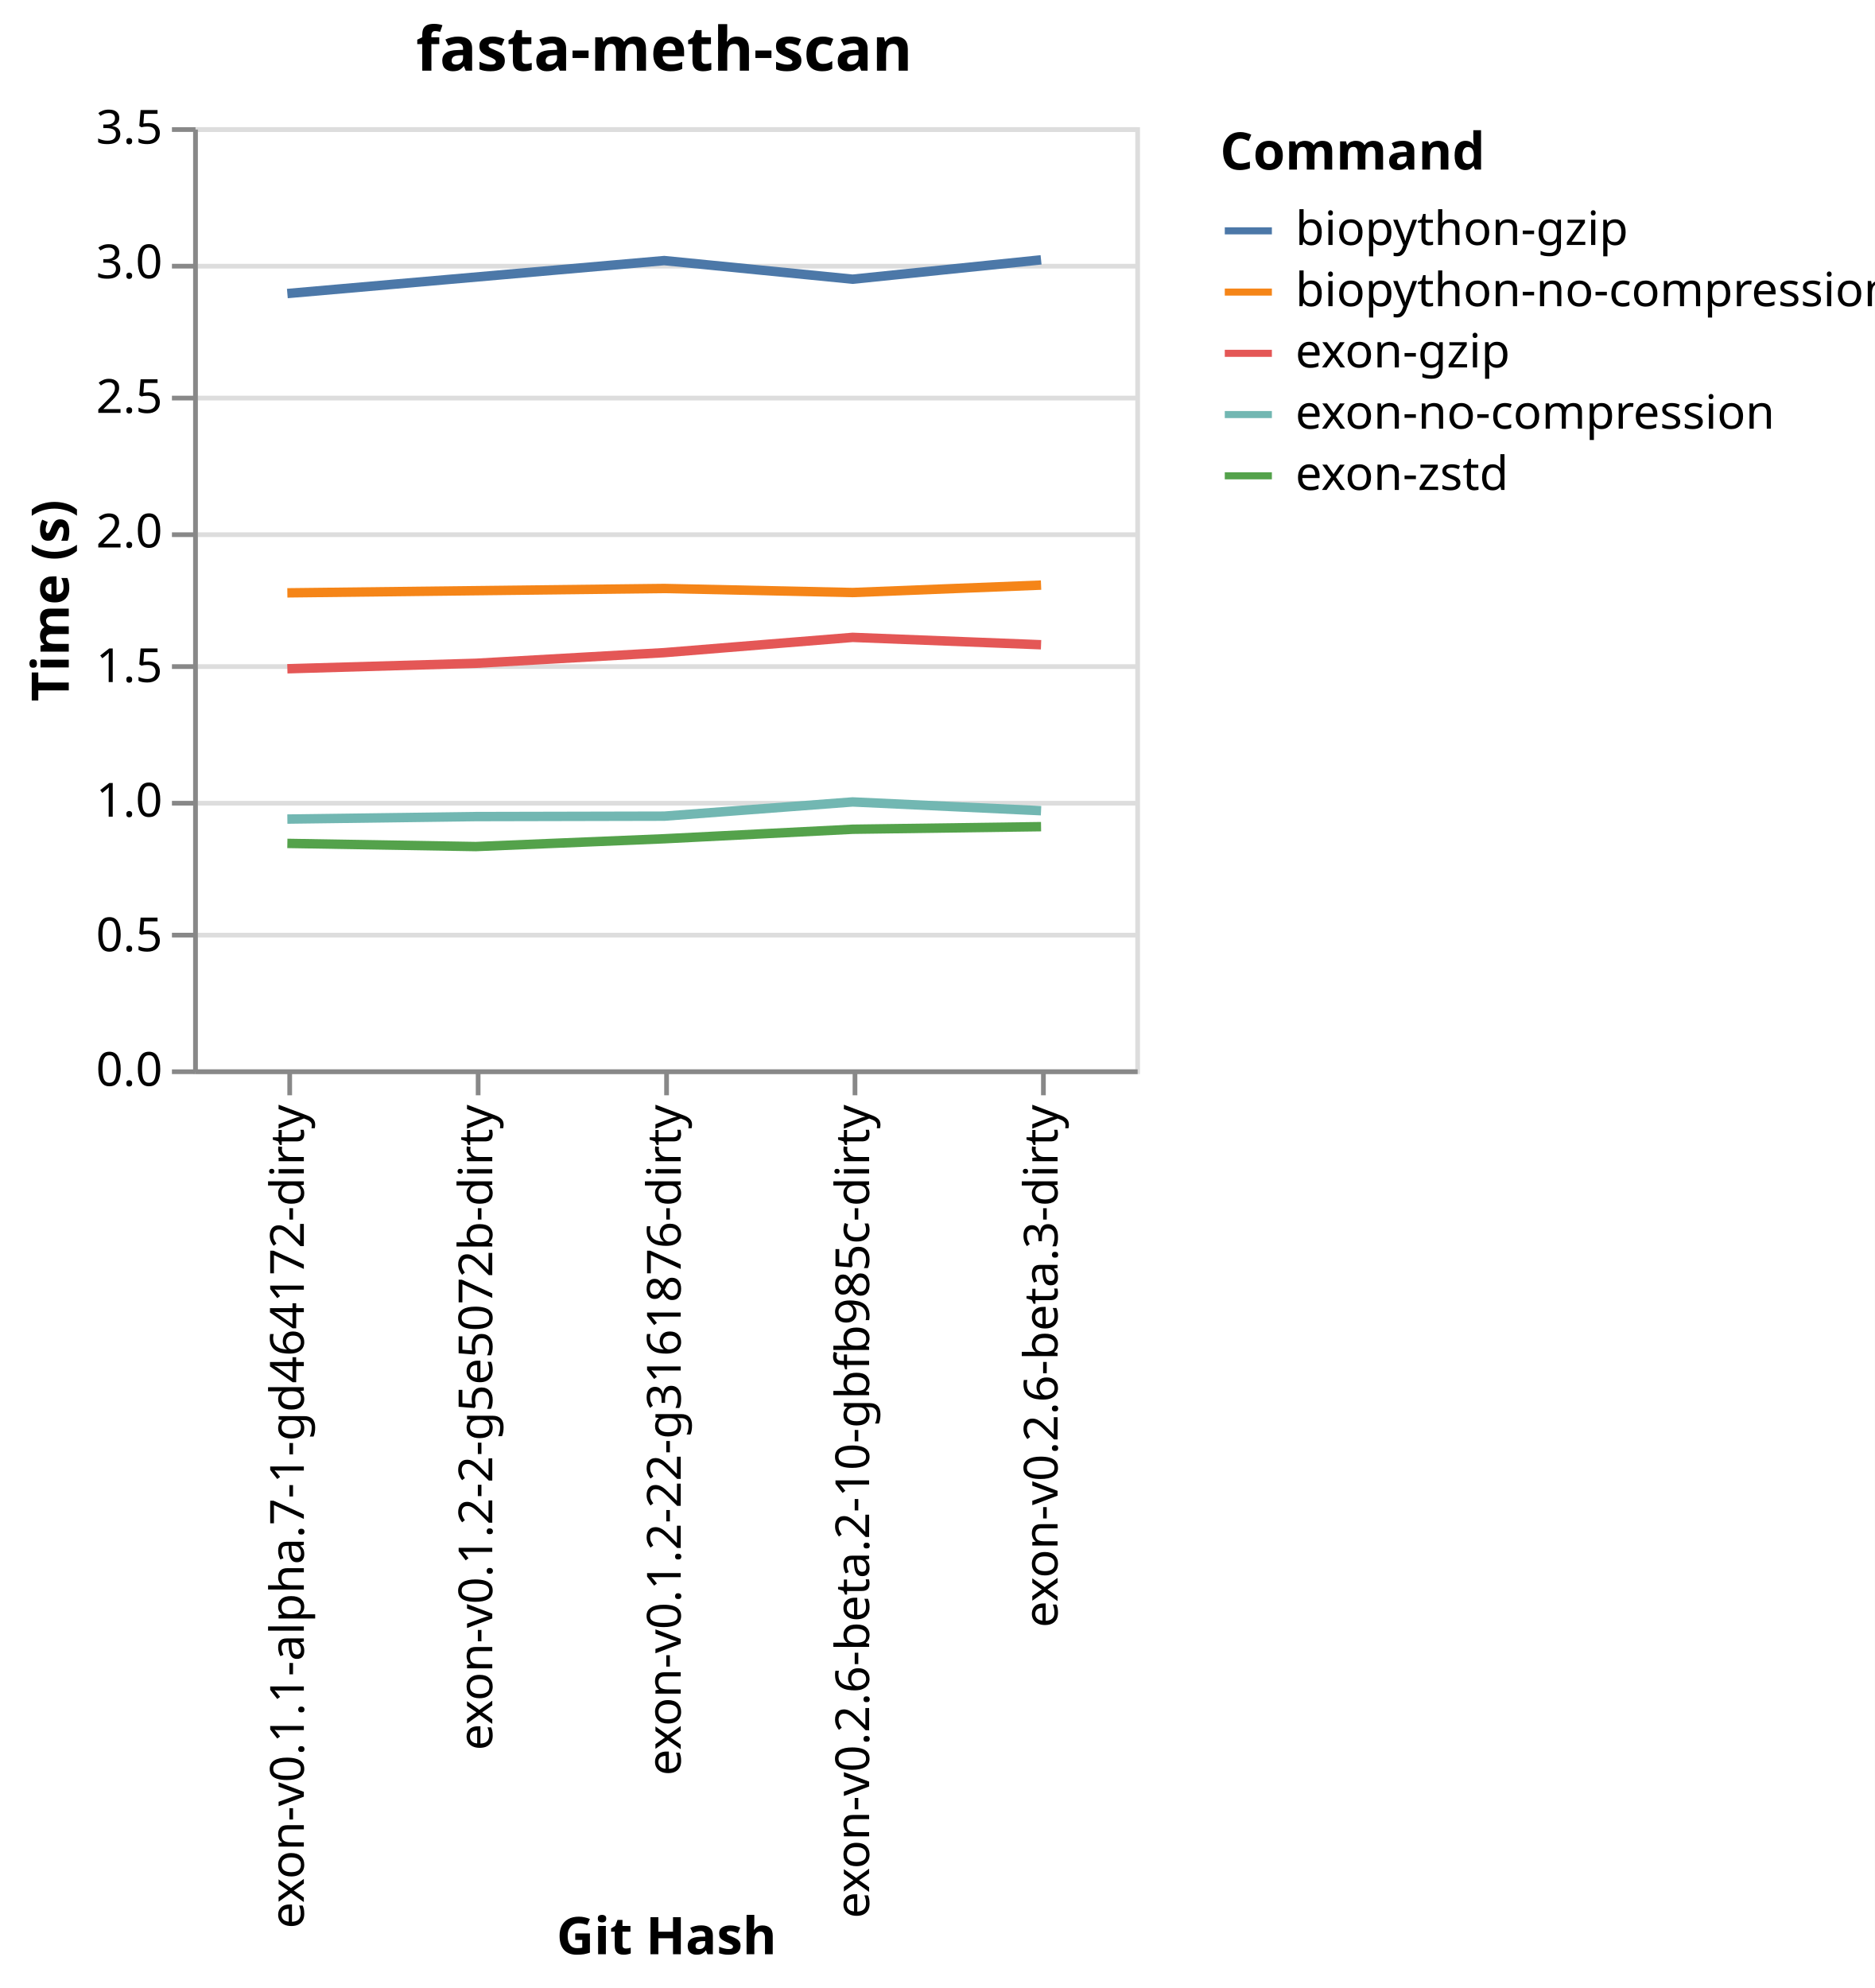
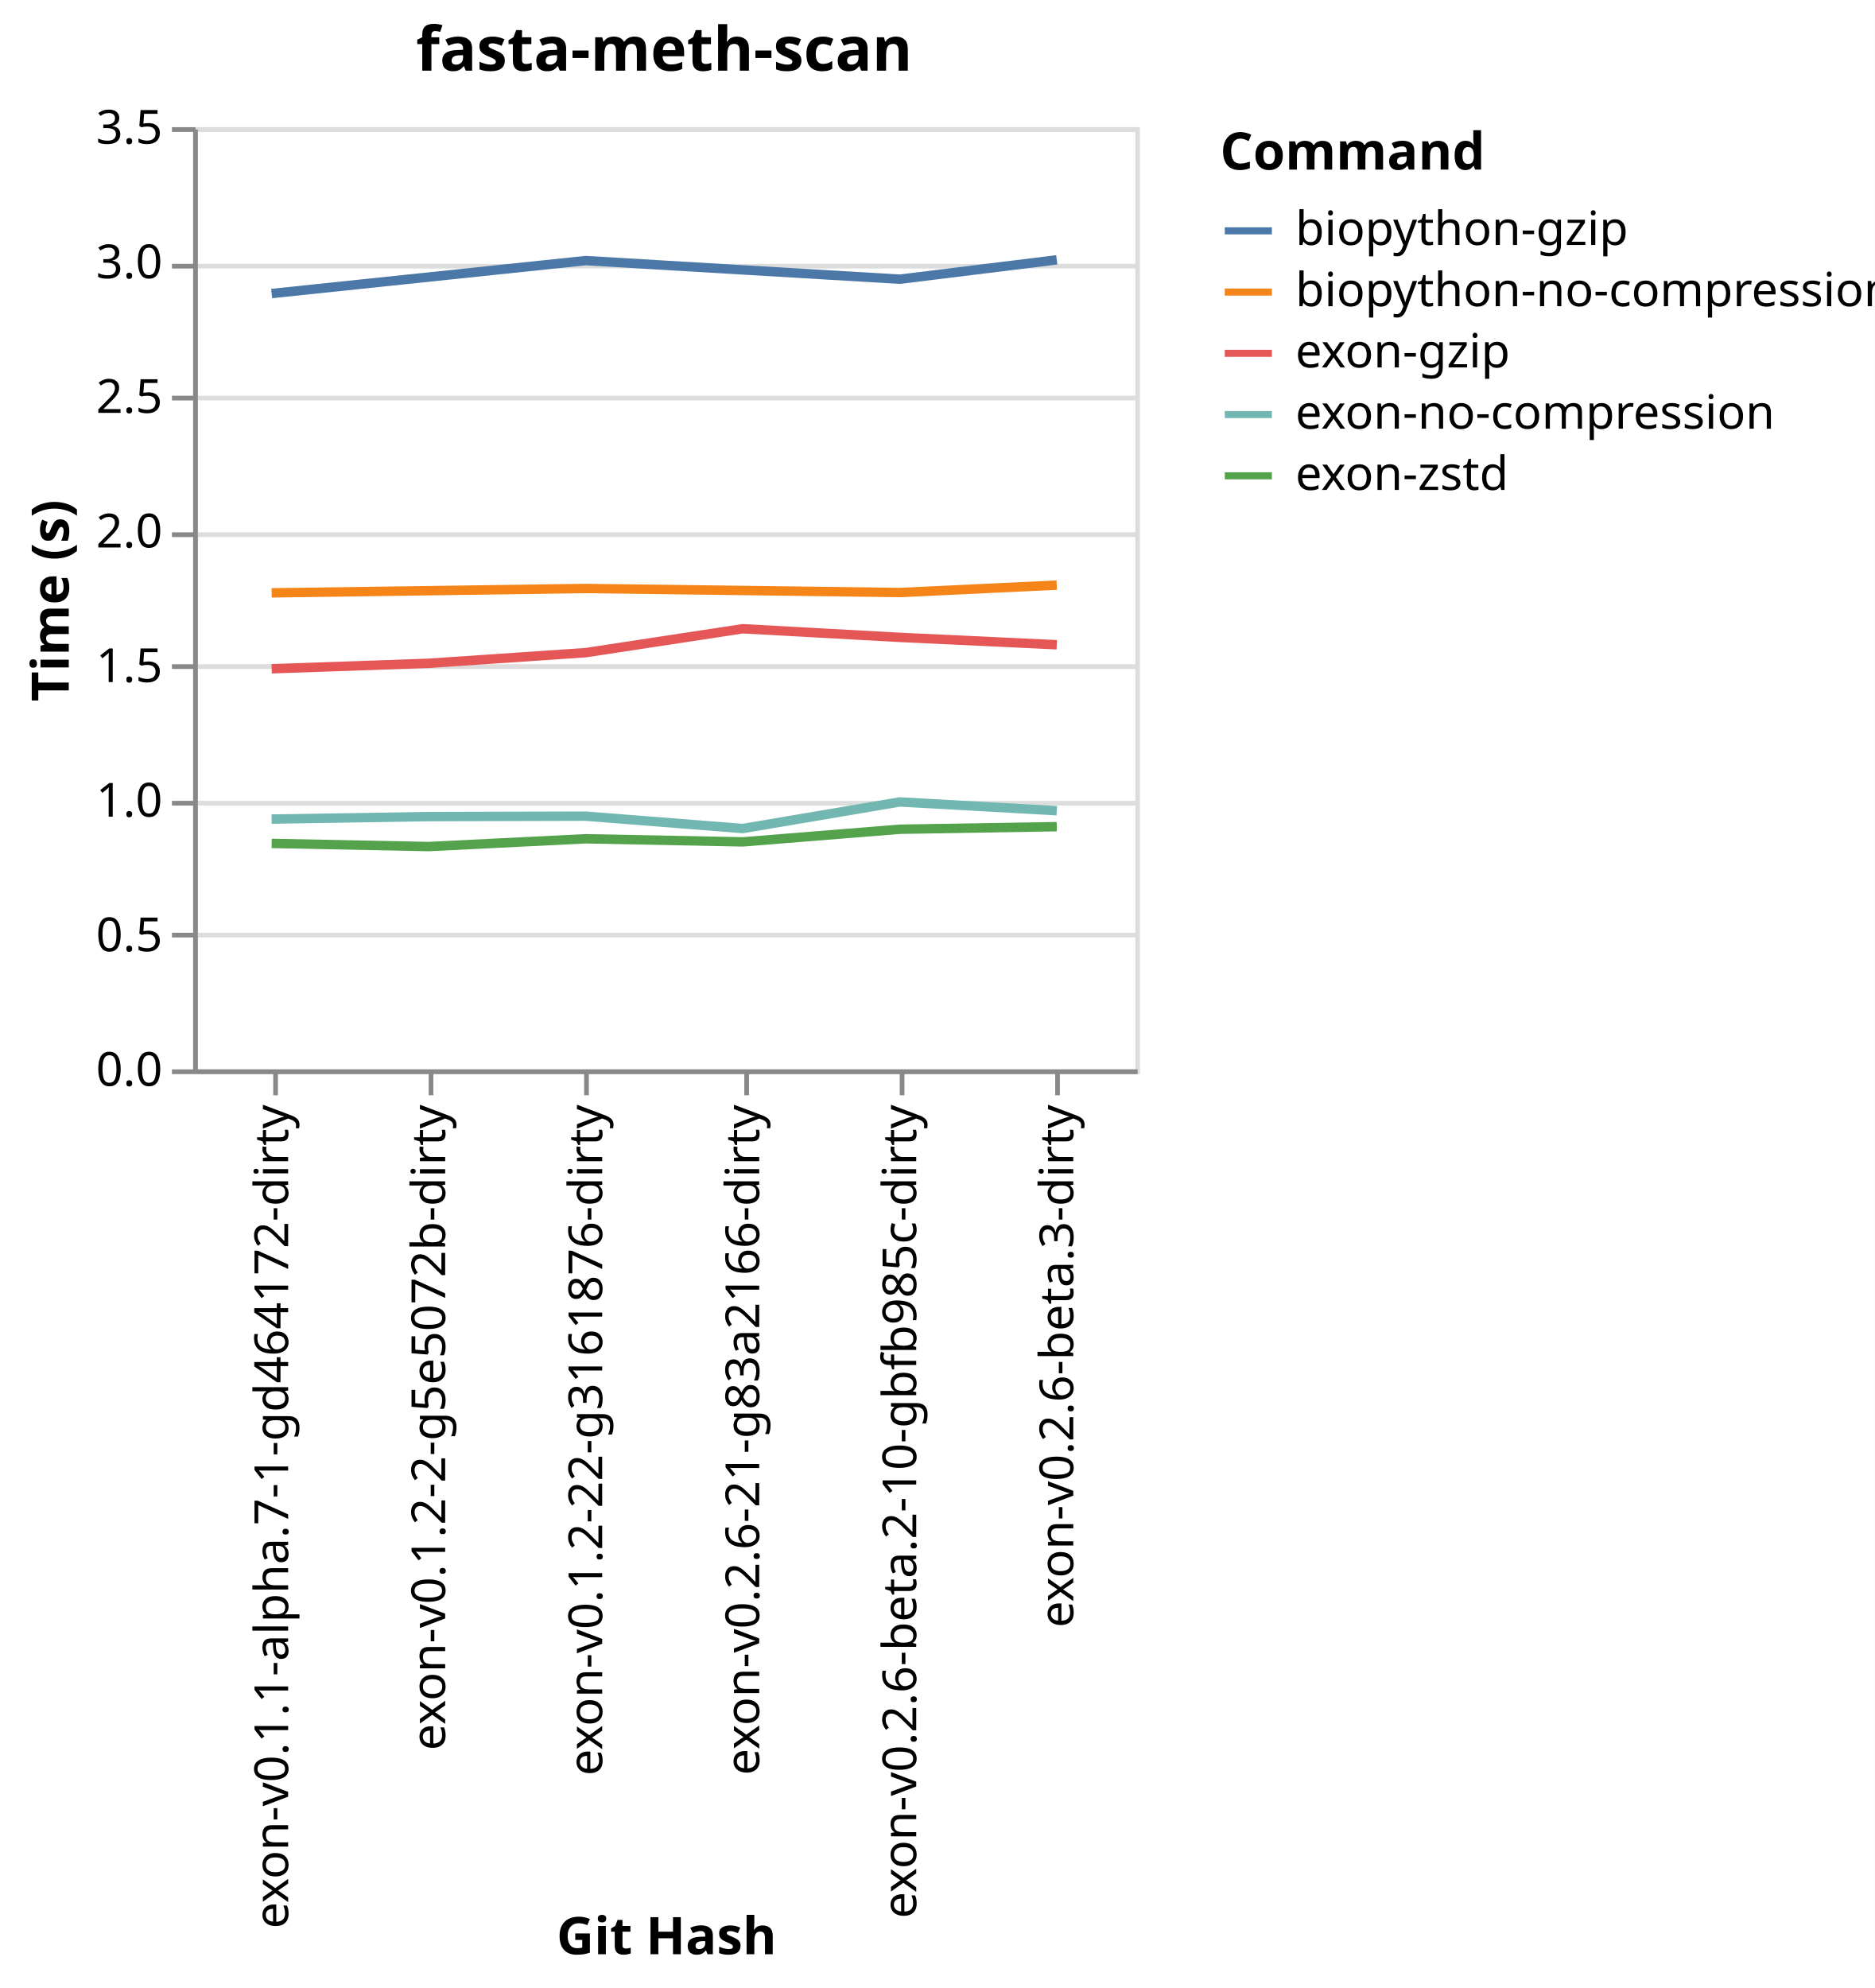
<svg xmlns="http://www.w3.org/2000/svg" version="1.1" class="marks" width="398" height="422" viewBox="0 0 398 422">
  <rect width="398" height="422" fill="white" />
  <g fill="none" stroke-miterlimit="10" transform="translate(41,27)">
    <g class="mark-group role-frame root" role="graphics-object" aria-roledescription="group mark container">
      <g transform="translate(0,0)">
        <path class="background" aria-hidden="true" d="M0.5,0.5h200v200h-200Z" stroke="#ddd" />
        <g>
          <g class="mark-group role-axis" aria-hidden="true">
            <g transform="translate(0.5,0.5)">
              <path class="background" aria-hidden="true" d="M0,0h0v0h0Z" pointer-events="none" />
              <g>
                <g class="mark-rule role-axis-grid" pointer-events="none">
                  <line transform="translate(0,200)" x2="200" y2="0" stroke="#ddd" stroke-width="1" opacity="1" />
                  <line transform="translate(0,171)" x2="200" y2="0" stroke="#ddd" stroke-width="1" opacity="1" />
                  <line transform="translate(0,143)" x2="200" y2="0" stroke="#ddd" stroke-width="1" opacity="1" />
                  <line transform="translate(0,114)" x2="200" y2="0" stroke="#ddd" stroke-width="1" opacity="1" />
                  <line transform="translate(0,86)" x2="200" y2="0" stroke="#ddd" stroke-width="1" opacity="1" />
                  <line transform="translate(0,57)" x2="200" y2="0" stroke="#ddd" stroke-width="1" opacity="1" />
                  <line transform="translate(0,29)" x2="200" y2="0" stroke="#ddd" stroke-width="1" opacity="1" />
                  <line transform="translate(0,0)" x2="200" y2="0" stroke="#ddd" stroke-width="1" opacity="1" />
                </g>
              </g>
              <path class="foreground" aria-hidden="true" d="" pointer-events="none" display="none" />
            </g>
          </g>
-           <g class="mark-group role-axis" role="graphics-symbol" aria-roledescription="axis" aria-label="X-axis titled 'Git Hash' for a discrete scale with 5 values: exon-v0.1.1-alpha.7-1-gd464172-dirty, exon-v0.1.2-2-g5e5072b-dirty, exon-v0.1.2-22-g3161876-dirty, exon-v0.2.6-beta.2-10-gbfb985c-dirty, exon-v0.2.6-beta.3-dirty">
+           <g class="mark-group role-axis" role="graphics-symbol" aria-roledescription="axis" aria-label="X-axis titled 'Git Hash' for a discrete scale with 6 values: exon-v0.1.1-alpha.7-1-gd464172-dirty, exon-v0.1.2-2-g5e5072b-dirty, exon-v0.1.2-22-g3161876-dirty, exon-v0.2.6-21-g83a2166-dirty, exon-v0.2.6-beta.2-10-gbfb985c-dirty, exon-v0.2.6-beta.3-dirty">
            <g transform="translate(0.5,200.5)">
              <path class="background" aria-hidden="true" d="M0,0h0v0h0Z" pointer-events="none" />
              <g>
                <g class="mark-rule role-axis-tick" pointer-events="none">
-                   <line transform="translate(20,0)" x2="0" y2="5" stroke="#888" stroke-width="1" opacity="1" />
-                   <line transform="translate(60,0)" x2="0" y2="5" stroke="#888" stroke-width="1" opacity="1" />
-                   <line transform="translate(100,0)" x2="0" y2="5" stroke="#888" stroke-width="1" opacity="1" />
-                   <line transform="translate(140,0)" x2="0" y2="5" stroke="#888" stroke-width="1" opacity="1" />
-                   <line transform="translate(180,0)" x2="0" y2="5" stroke="#888" stroke-width="1" opacity="1" />
+                   <line transform="translate(17,0)" x2="0" y2="5" stroke="#888" stroke-width="1" opacity="1" />
+                   <line transform="translate(50,0)" x2="0" y2="5" stroke="#888" stroke-width="1" opacity="1" />
+                   <line transform="translate(83,0)" x2="0" y2="5" stroke="#888" stroke-width="1" opacity="1" />
+                   <line transform="translate(117,0)" x2="0" y2="5" stroke="#888" stroke-width="1" opacity="1" />
+                   <line transform="translate(150,0)" x2="0" y2="5" stroke="#888" stroke-width="1" opacity="1" />
+                   <line transform="translate(183,0)" x2="0" y2="5" stroke="#888" stroke-width="1" opacity="1" />
                </g>
                <g class="mark-text role-axis-label" pointer-events="none">
-                   <text text-anchor="end" transform="translate(20,7) rotate(270) translate(0,3)" font-family="sans-serif" font-size="10px" fill="#000" opacity="1">exon-v0.1.1-alpha.7-1-gd464172-dirty</text>
-                   <text text-anchor="end" transform="translate(60,7) rotate(270) translate(0,3)" font-family="sans-serif" font-size="10px" fill="#000" opacity="1">exon-v0.1.2-2-g5e5072b-dirty</text>
-                   <text text-anchor="end" transform="translate(100,7) rotate(270) translate(0,3)" font-family="sans-serif" font-size="10px" fill="#000" opacity="1">exon-v0.1.2-22-g3161876-dirty</text>
-                   <text text-anchor="end" transform="translate(140,7) rotate(270) translate(0,3)" font-family="sans-serif" font-size="10px" fill="#000" opacity="1">exon-v0.2.6-beta.2-10-gbfb985c-dirty</text>
-                   <text text-anchor="end" transform="translate(180,7) rotate(270) translate(0,3)" font-family="sans-serif" font-size="10px" fill="#000" opacity="1">exon-v0.2.6-beta.3-dirty</text>
+                   <text text-anchor="end" transform="translate(16.66667,7) rotate(270) translate(0,3)" font-family="sans-serif" font-size="10px" fill="#000" opacity="1">exon-v0.1.1-alpha.7-1-gd464172-dirty</text>
+                   <text text-anchor="end" transform="translate(50,7) rotate(270) translate(0,3)" font-family="sans-serif" font-size="10px" fill="#000" opacity="1">exon-v0.1.2-2-g5e5072b-dirty</text>
+                   <text text-anchor="end" transform="translate(83.33333,7) rotate(270) translate(0,3)" font-family="sans-serif" font-size="10px" fill="#000" opacity="1">exon-v0.1.2-22-g3161876-dirty</text>
+                   <text text-anchor="end" transform="translate(116.6667,7) rotate(270) translate(0,3)" font-family="sans-serif" font-size="10px" fill="#000" opacity="1">exon-v0.2.6-21-g83a2166-dirty</text>
+                   <text text-anchor="end" transform="translate(150,7) rotate(270) translate(0,3)" font-family="sans-serif" font-size="10px" fill="#000" opacity="1">exon-v0.2.6-beta.2-10-gbfb985c-dirty</text>
+                   <text text-anchor="end" transform="translate(183.3333,7) rotate(270) translate(0,3)" font-family="sans-serif" font-size="10px" fill="#000" opacity="1">exon-v0.2.6-beta.3-dirty</text>
                </g>
                <g class="mark-rule role-axis-domain" pointer-events="none">
                  <line transform="translate(0,0)" x2="200" y2="0" stroke="#888" stroke-width="1" opacity="1" />
                </g>
                <g class="mark-text role-axis-title" pointer-events="none">
                  <text text-anchor="middle" transform="translate(100,187.3291)" font-family="sans-serif" font-size="11px" font-weight="bold" fill="#000" opacity="1">Git Hash</text>
                </g>
              </g>
              <path class="foreground" aria-hidden="true" d="" pointer-events="none" display="none" />
            </g>
          </g>
          <g class="mark-group role-axis" role="graphics-symbol" aria-roledescription="axis" aria-label="Y-axis titled 'Time (s)' for a linear scale with values from 0.0 to 3.5">
            <g transform="translate(0.5,0.5)">
              <path class="background" aria-hidden="true" d="M0,0h0v0h0Z" pointer-events="none" />
              <g>
                <g class="mark-rule role-axis-tick" pointer-events="none">
                  <line transform="translate(0,200)" x2="-5" y2="0" stroke="#888" stroke-width="1" opacity="1" />
                  <line transform="translate(0,171)" x2="-5" y2="0" stroke="#888" stroke-width="1" opacity="1" />
                  <line transform="translate(0,143)" x2="-5" y2="0" stroke="#888" stroke-width="1" opacity="1" />
                  <line transform="translate(0,114)" x2="-5" y2="0" stroke="#888" stroke-width="1" opacity="1" />
                  <line transform="translate(0,86)" x2="-5" y2="0" stroke="#888" stroke-width="1" opacity="1" />
                  <line transform="translate(0,57)" x2="-5" y2="0" stroke="#888" stroke-width="1" opacity="1" />
                  <line transform="translate(0,29)" x2="-5" y2="0" stroke="#888" stroke-width="1" opacity="1" />
                  <line transform="translate(0,0)" x2="-5" y2="0" stroke="#888" stroke-width="1" opacity="1" />
                </g>
                <g class="mark-text role-axis-label" pointer-events="none">
                  <text text-anchor="end" transform="translate(-7,203)" font-family="sans-serif" font-size="10px" fill="#000" opacity="1">0.0</text>
                  <text text-anchor="end" transform="translate(-7,174.4286)" font-family="sans-serif" font-size="10px" fill="#000" opacity="1">0.5</text>
                  <text text-anchor="end" transform="translate(-7,145.8571)" font-family="sans-serif" font-size="10px" fill="#000" opacity="1">1.0</text>
                  <text text-anchor="end" transform="translate(-7,117.2857)" font-family="sans-serif" font-size="10px" fill="#000" opacity="1">1.5</text>
                  <text text-anchor="end" transform="translate(-7,88.71429)" font-family="sans-serif" font-size="10px" fill="#000" opacity="1">2.0</text>
                  <text text-anchor="end" transform="translate(-7,60.14286)" font-family="sans-serif" font-size="10px" fill="#000" opacity="1">2.5</text>
                  <text text-anchor="end" transform="translate(-7,31.57143)" font-family="sans-serif" font-size="10px" fill="#000" opacity="1">3.0</text>
                  <text text-anchor="end" transform="translate(-7,3)" font-family="sans-serif" font-size="10px" fill="#000" opacity="1">3.5</text>
                </g>
                <g class="mark-rule role-axis-domain" pointer-events="none">
                  <line transform="translate(0,200)" x2="0" y2="-200" stroke="#888" stroke-width="1" opacity="1" />
                </g>
                <g class="mark-text role-axis-title" pointer-events="none">
                  <text text-anchor="middle" transform="translate(-24.90137,100) rotate(-90) translate(0,-2)" font-family="sans-serif" font-size="11px" font-weight="bold" fill="#000" opacity="1">Time (s)</text>
                </g>
              </g>
              <path class="foreground" aria-hidden="true" d="" pointer-events="none" display="none" />
            </g>
          </g>
          <g class="mark-group role-scope pathgroup" role="graphics-object" aria-roledescription="group mark container">
            <g transform="translate(0,0)">
              <path class="background" aria-hidden="true" d="M0,0h200v200h-200Z" />
              <g>
                <g class="mark-line role-mark marks" role="graphics-object" aria-roledescription="line mark container">
-                   <path aria-label="Git Hash: exon-v0.1.1-alpha.7-1-gd464172-dirty; Time (s): 1.4881599948; Command: exon-gzip" role="graphics-symbol" aria-roledescription="line mark" d="M20,114.962L60,113.801L100,111.542L140,108.297L180,109.863" stroke="#e45756" stroke-width="2" />
-                 </g>
-               </g>
-               <path class="foreground" aria-hidden="true" d="" display="none" />
-             </g>
-             <g transform="translate(0,0)">
-               <path class="background" aria-hidden="true" d="M0,0h200v200h-200Z" />
-               <g>
-                 <g class="mark-line role-mark marks" role="graphics-object" aria-roledescription="line mark container">
-                   <path aria-label="Git Hash: exon-v0.1.1-alpha.7-1-gd464172-dirty; Time (s): 0.839464345; Command: exon-zstd" role="graphics-symbol" aria-roledescription="line mark" d="M20,152.031L60,152.702L100,151.048L140,149.027L180,148.477" stroke="#54a24b" stroke-width="2" />
-                 </g>
-               </g>
-               <path class="foreground" aria-hidden="true" d="" display="none" />
-             </g>
-             <g transform="translate(0,0)">
-               <path class="background" aria-hidden="true" d="M0,0h200v200h-200Z" />
-               <g>
-                 <g class="mark-line role-mark marks" role="graphics-object" aria-roledescription="line mark container">
-                   <path aria-label="Git Hash: exon-v0.1.1-alpha.7-1-gd464172-dirty; Time (s): 0.9297865116; Command: exon-no-compression" role="graphics-symbol" aria-roledescription="line mark" d="M20,146.869L60,146.338L100,146.248L140,143.231L180,145.092" stroke="#72b7b2" stroke-width="2" />
-                 </g>
-               </g>
-               <path class="foreground" aria-hidden="true" d="" display="none" />
-             </g>
-             <g transform="translate(0,0)">
-               <path class="background" aria-hidden="true" d="M0,0h200v200h-200Z" />
-               <g>
-                 <g class="mark-line role-mark marks" role="graphics-object" aria-roledescription="line mark container">
-                   <path aria-label="Git Hash: exon-v0.1.1-alpha.7-1-gd464172-dirty; Time (s): 2.8820973032; Command: biopython-gzip" role="graphics-symbol" aria-roledescription="line mark" d="M20,35.309L100,28.314L140,32.268L180,28.158" stroke="#4c78a8" stroke-width="2" />
-                 </g>
-               </g>
-               <path class="foreground" aria-hidden="true" d="" display="none" />
-             </g>
-             <g transform="translate(0,0)">
-               <path class="background" aria-hidden="true" d="M0,0h200v200h-200Z" />
-               <g>
-                 <g class="mark-line role-mark marks" role="graphics-object" aria-roledescription="line mark container">
-                   <path aria-label="Git Hash: exon-v0.1.1-alpha.7-1-gd464172-dirty; Time (s): 1.7701729284; Command: biopython-no-compression" role="graphics-symbol" aria-roledescription="line mark" d="M20,98.847L100,97.919L140,98.778L180,97.204" stroke="#f58518" stroke-width="2" />
+                   <path aria-label="Git Hash: exon-v0.1.1-alpha.7-1-gd464172-dirty; Time (s): 1.4881599948; Command: exon-gzip" role="graphics-symbol" aria-roledescription="line mark" d="M16.667,114.962L50,113.801L83.333,111.542L116.667,106.467L150,108.297L183.333,109.863" stroke="#e45756" stroke-width="2" />
+                 </g>
+               </g>
+               <path class="foreground" aria-hidden="true" d="" display="none" />
+             </g>
+             <g transform="translate(0,0)">
+               <path class="background" aria-hidden="true" d="M0,0h200v200h-200Z" />
+               <g>
+                 <g class="mark-line role-mark marks" role="graphics-object" aria-roledescription="line mark container">
+                   <path aria-label="Git Hash: exon-v0.1.1-alpha.7-1-gd464172-dirty; Time (s): 0.839464345; Command: exon-zstd" role="graphics-symbol" aria-roledescription="line mark" d="M16.667,152.031L50,152.702L83.333,151.048L116.667,151.708L150,149.027L183.333,148.477" stroke="#54a24b" stroke-width="2" />
+                 </g>
+               </g>
+               <path class="foreground" aria-hidden="true" d="" display="none" />
+             </g>
+             <g transform="translate(0,0)">
+               <path class="background" aria-hidden="true" d="M0,0h200v200h-200Z" />
+               <g>
+                 <g class="mark-line role-mark marks" role="graphics-object" aria-roledescription="line mark container">
+                   <path aria-label="Git Hash: exon-v0.1.1-alpha.7-1-gd464172-dirty; Time (s): 0.9297865116; Command: exon-no-compression" role="graphics-symbol" aria-roledescription="line mark" d="M16.667,146.869L50,146.338L83.333,146.248L116.667,148.875L150,143.231L183.333,145.092" stroke="#72b7b2" stroke-width="2" />
+                 </g>
+               </g>
+               <path class="foreground" aria-hidden="true" d="" display="none" />
+             </g>
+             <g transform="translate(0,0)">
+               <path class="background" aria-hidden="true" d="M0,0h200v200h-200Z" />
+               <g>
+                 <g class="mark-line role-mark marks" role="graphics-object" aria-roledescription="line mark container">
+                   <path aria-label="Git Hash: exon-v0.1.1-alpha.7-1-gd464172-dirty; Time (s): 2.8820973032; Command: biopython-gzip" role="graphics-symbol" aria-roledescription="line mark" d="M16.667,35.309L83.333,28.314L150,32.268L183.333,28.158" stroke="#4c78a8" stroke-width="2" />
+                 </g>
+               </g>
+               <path class="foreground" aria-hidden="true" d="" display="none" />
+             </g>
+             <g transform="translate(0,0)">
+               <path class="background" aria-hidden="true" d="M0,0h200v200h-200Z" />
+               <g>
+                 <g class="mark-line role-mark marks" role="graphics-object" aria-roledescription="line mark container">
+                   <path aria-label="Git Hash: exon-v0.1.1-alpha.7-1-gd464172-dirty; Time (s): 1.7701729284; Command: biopython-no-compression" role="graphics-symbol" aria-roledescription="line mark" d="M16.667,98.847L83.333,97.919L150,98.778L183.333,97.204" stroke="#f58518" stroke-width="2" />
                </g>
              </g>
              <path class="foreground" aria-hidden="true" d="" display="none" />
            </g>
          </g>
          <g class="mark-group role-legend" role="graphics-symbol" aria-roledescription="legend" aria-label="Symbol legend titled 'Command' for stroke color with 5 values: biopython-gzip, biopython-no-compression, exon-gzip, exon-no-compression, exon-zstd">
            <g transform="translate(218,0)">
              <path class="background" aria-hidden="true" d="M0,0h134v79h-134Z" pointer-events="none" />
              <g>
                <g class="mark-group role-legend-entry">
                  <g transform="translate(0,16)">
                    <path class="background" aria-hidden="true" d="M0,0h0v0h0Z" pointer-events="none" />
                    <g>
                      <g class="mark-group role-scope" role="graphics-object" aria-roledescription="group mark container">
                        <g transform="translate(0,0)">
                          <path class="background" aria-hidden="true" d="M0,0h133.842v11h-133.842Z" pointer-events="none" opacity="1" />
                          <g>
                            <g class="mark-symbol role-legend-symbol" pointer-events="none">
                              <path transform="translate(6,6)" d="M-5,0L5,0" stroke="#4c78a8" stroke-width="1.5" opacity="1" />
                            </g>
                            <g class="mark-text role-legend-label" pointer-events="none">
                              <text text-anchor="start" transform="translate(16,9)" font-family="sans-serif" font-size="10px" fill="#000" opacity="1">biopython-gzip</text>
                            </g>
                          </g>
                          <path class="foreground" aria-hidden="true" d="" pointer-events="none" display="none" />
                        </g>
                        <g transform="translate(0,13)">
                          <path class="background" aria-hidden="true" d="M0,0h133.842v11h-133.842Z" pointer-events="none" opacity="1" />
                          <g>
                            <g class="mark-symbol role-legend-symbol" pointer-events="none">
                              <path transform="translate(6,6)" d="M-5,0L5,0" stroke="#f58518" stroke-width="1.5" opacity="1" />
                            </g>
                            <g class="mark-text role-legend-label" pointer-events="none">
                              <text text-anchor="start" transform="translate(16,9)" font-family="sans-serif" font-size="10px" fill="#000" opacity="1">biopython-no-compression</text>
                            </g>
                          </g>
                          <path class="foreground" aria-hidden="true" d="" pointer-events="none" display="none" />
                        </g>
                        <g transform="translate(0,26)">
                          <path class="background" aria-hidden="true" d="M0,0h133.842v11h-133.842Z" pointer-events="none" opacity="1" />
                          <g>
                            <g class="mark-symbol role-legend-symbol" pointer-events="none">
                              <path transform="translate(6,6)" d="M-5,0L5,0" stroke="#e45756" stroke-width="1.5" opacity="1" />
                            </g>
                            <g class="mark-text role-legend-label" pointer-events="none">
                              <text text-anchor="start" transform="translate(16,9)" font-family="sans-serif" font-size="10px" fill="#000" opacity="1">exon-gzip</text>
                            </g>
                          </g>
                          <path class="foreground" aria-hidden="true" d="" pointer-events="none" display="none" />
                        </g>
                        <g transform="translate(0,39)">
                          <path class="background" aria-hidden="true" d="M0,0h133.842v11h-133.842Z" pointer-events="none" opacity="1" />
                          <g>
                            <g class="mark-symbol role-legend-symbol" pointer-events="none">
                              <path transform="translate(6,6)" d="M-5,0L5,0" stroke="#72b7b2" stroke-width="1.5" opacity="1" />
                            </g>
                            <g class="mark-text role-legend-label" pointer-events="none">
                              <text text-anchor="start" transform="translate(16,9)" font-family="sans-serif" font-size="10px" fill="#000" opacity="1">exon-no-compression</text>
                            </g>
                          </g>
                          <path class="foreground" aria-hidden="true" d="" pointer-events="none" display="none" />
                        </g>
                        <g transform="translate(0,52)">
                          <path class="background" aria-hidden="true" d="M0,0h133.842v11h-133.842Z" pointer-events="none" opacity="1" />
                          <g>
                            <g class="mark-symbol role-legend-symbol" pointer-events="none">
                              <path transform="translate(6,6)" d="M-5,0L5,0" stroke="#54a24b" stroke-width="1.5" opacity="1" />
                            </g>
                            <g class="mark-text role-legend-label" pointer-events="none">
                              <text text-anchor="start" transform="translate(16,9)" font-family="sans-serif" font-size="10px" fill="#000" opacity="1">exon-zstd</text>
                            </g>
                          </g>
                          <path class="foreground" aria-hidden="true" d="" pointer-events="none" display="none" />
                        </g>
                      </g>
                    </g>
                    <path class="foreground" aria-hidden="true" d="" pointer-events="none" display="none" />
                  </g>
                </g>
                <g class="mark-text role-legend-title" pointer-events="none">
                  <text text-anchor="start" transform="translate(0,9)" font-family="sans-serif" font-size="11px" font-weight="bold" fill="#000" opacity="1">Command</text>
                </g>
              </g>
              <path class="foreground" aria-hidden="true" d="" pointer-events="none" display="none" />
            </g>
          </g>
          <g class="mark-group role-title">
            <g transform="translate(100,-22)">
              <path class="background" aria-hidden="true" d="M0,0h0v0h0Z" pointer-events="none" />
              <g>
                <g class="mark-text role-title-text" role="graphics-symbol" aria-roledescription="title" aria-label="Title text 'fasta-meth-scan'" pointer-events="none">
                  <text text-anchor="middle" transform="translate(0,10)" font-family="sans-serif" font-size="13px" font-weight="bold" fill="#000" opacity="1">fasta-meth-scan</text>
                </g>
              </g>
              <path class="foreground" aria-hidden="true" d="" pointer-events="none" display="none" />
            </g>
          </g>
        </g>
        <path class="foreground" aria-hidden="true" d="" display="none" />
      </g>
    </g>
  </g>
</svg>
